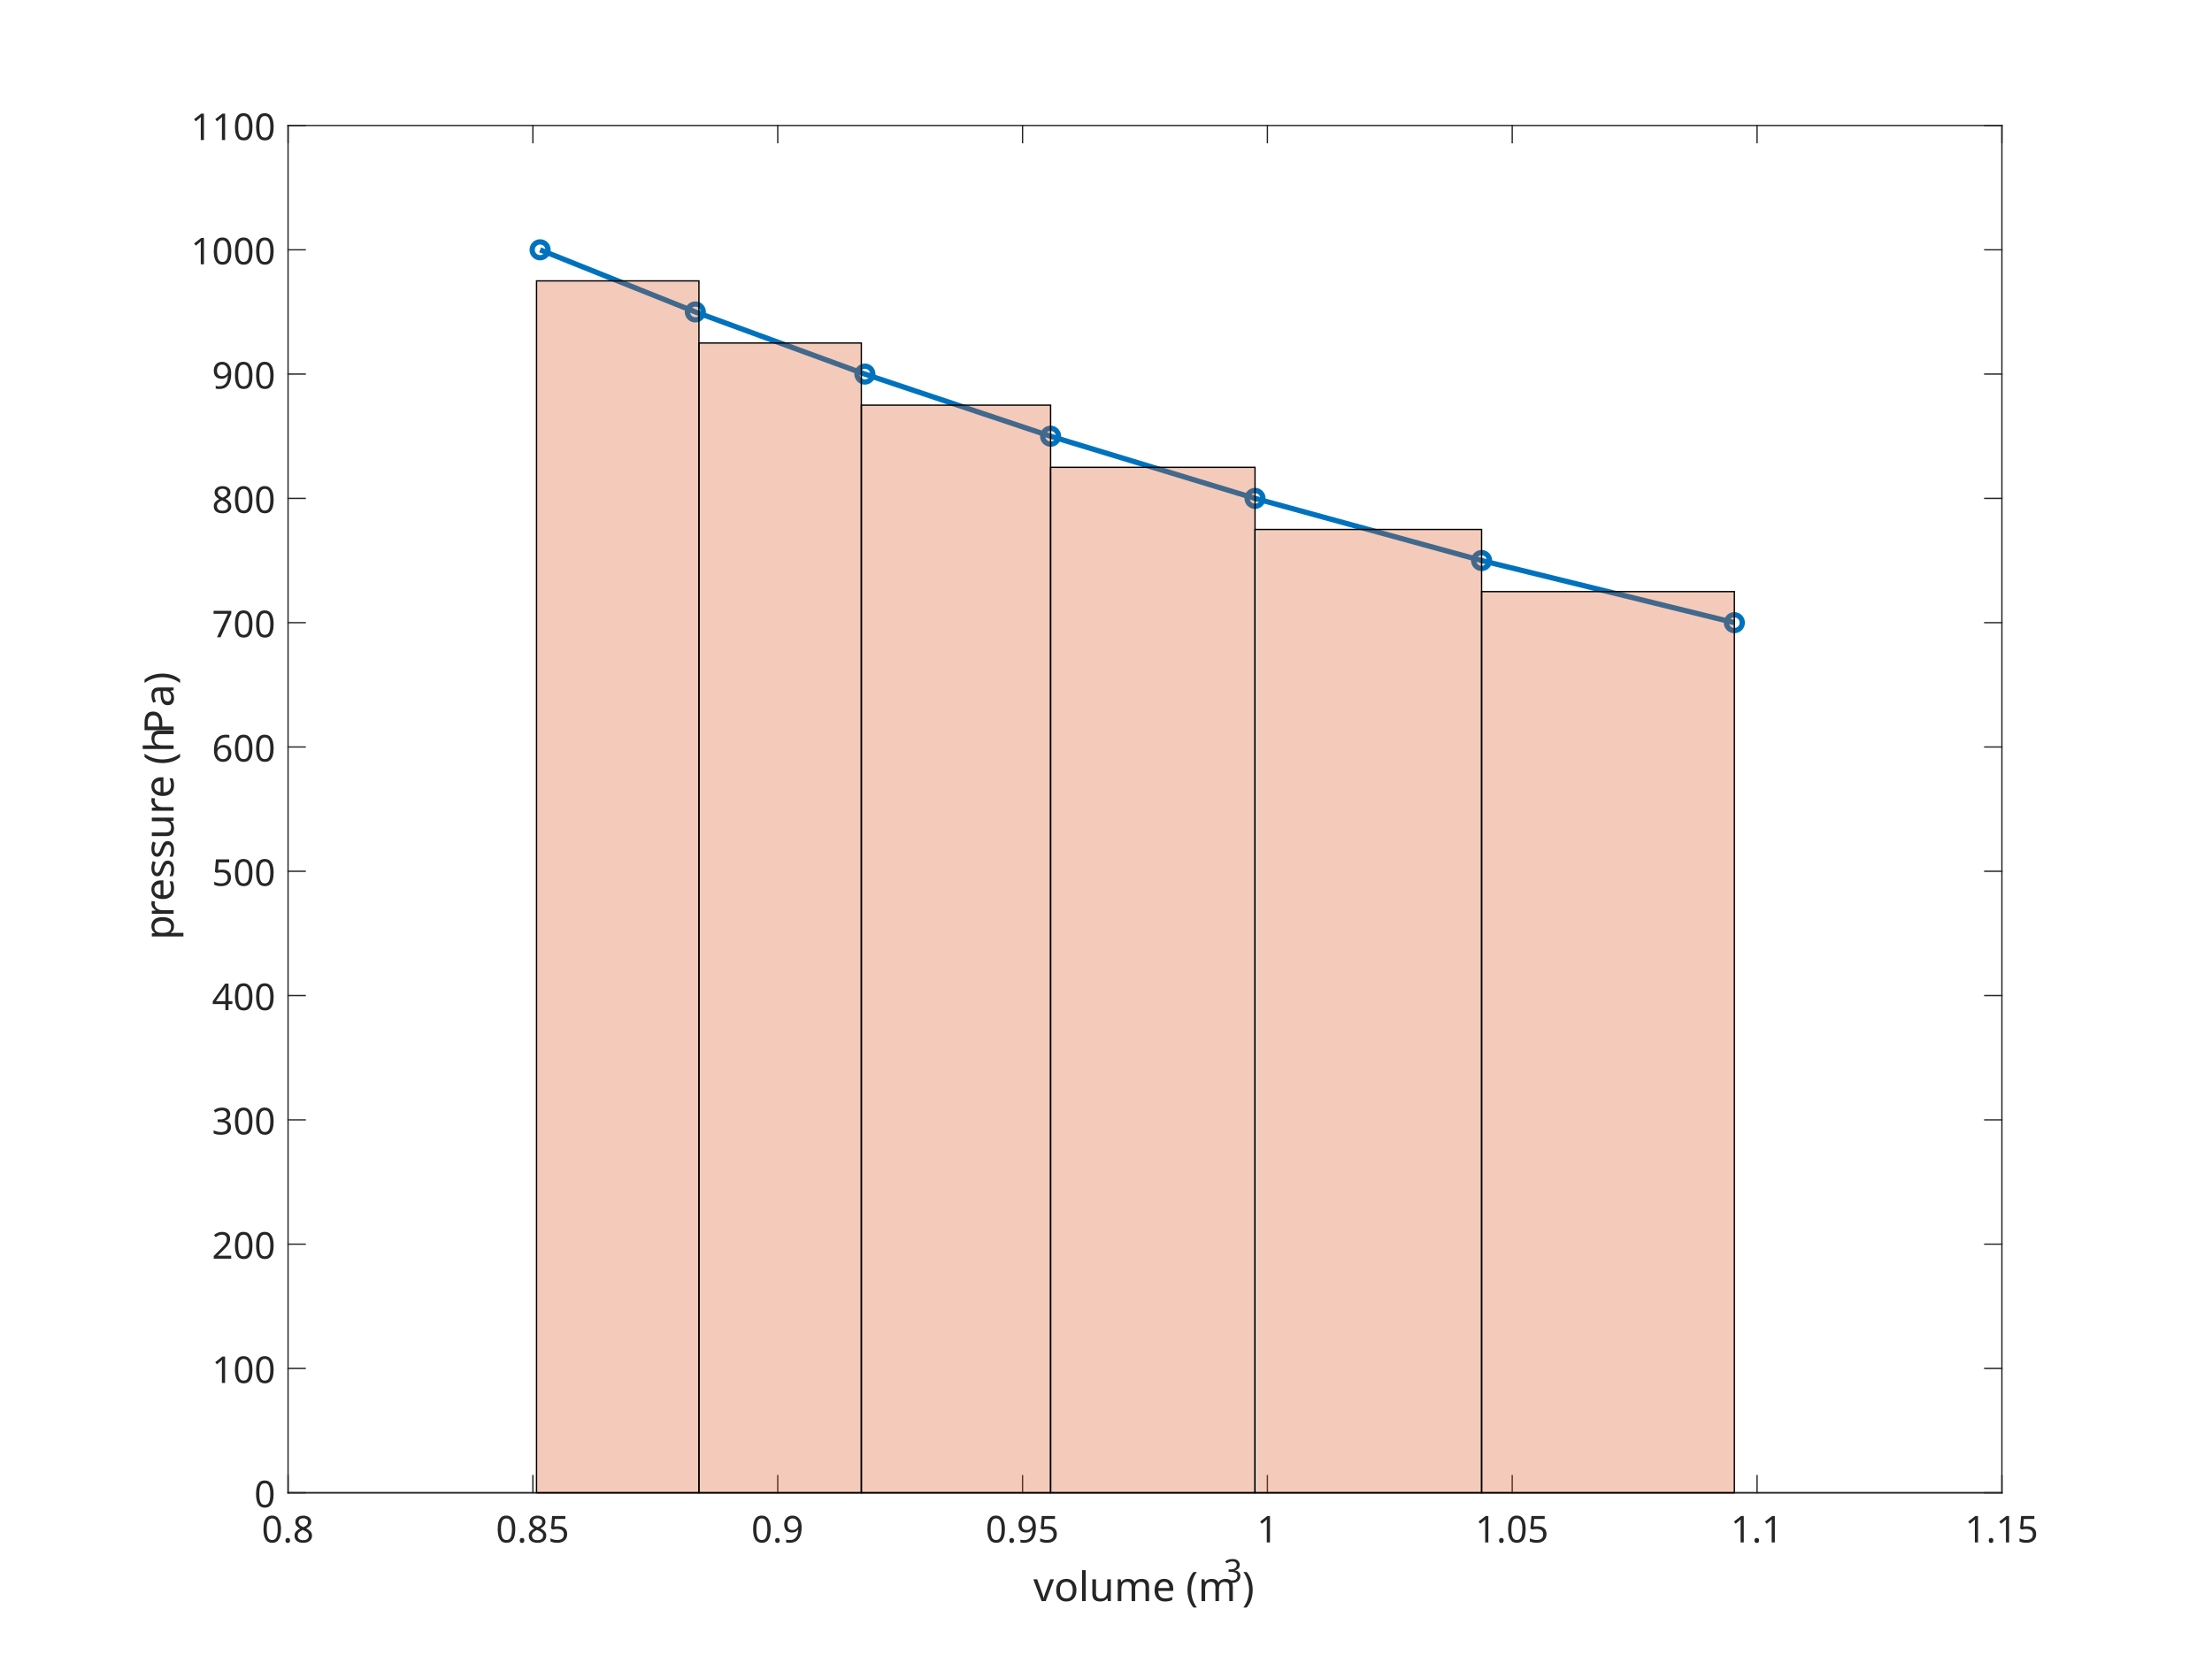
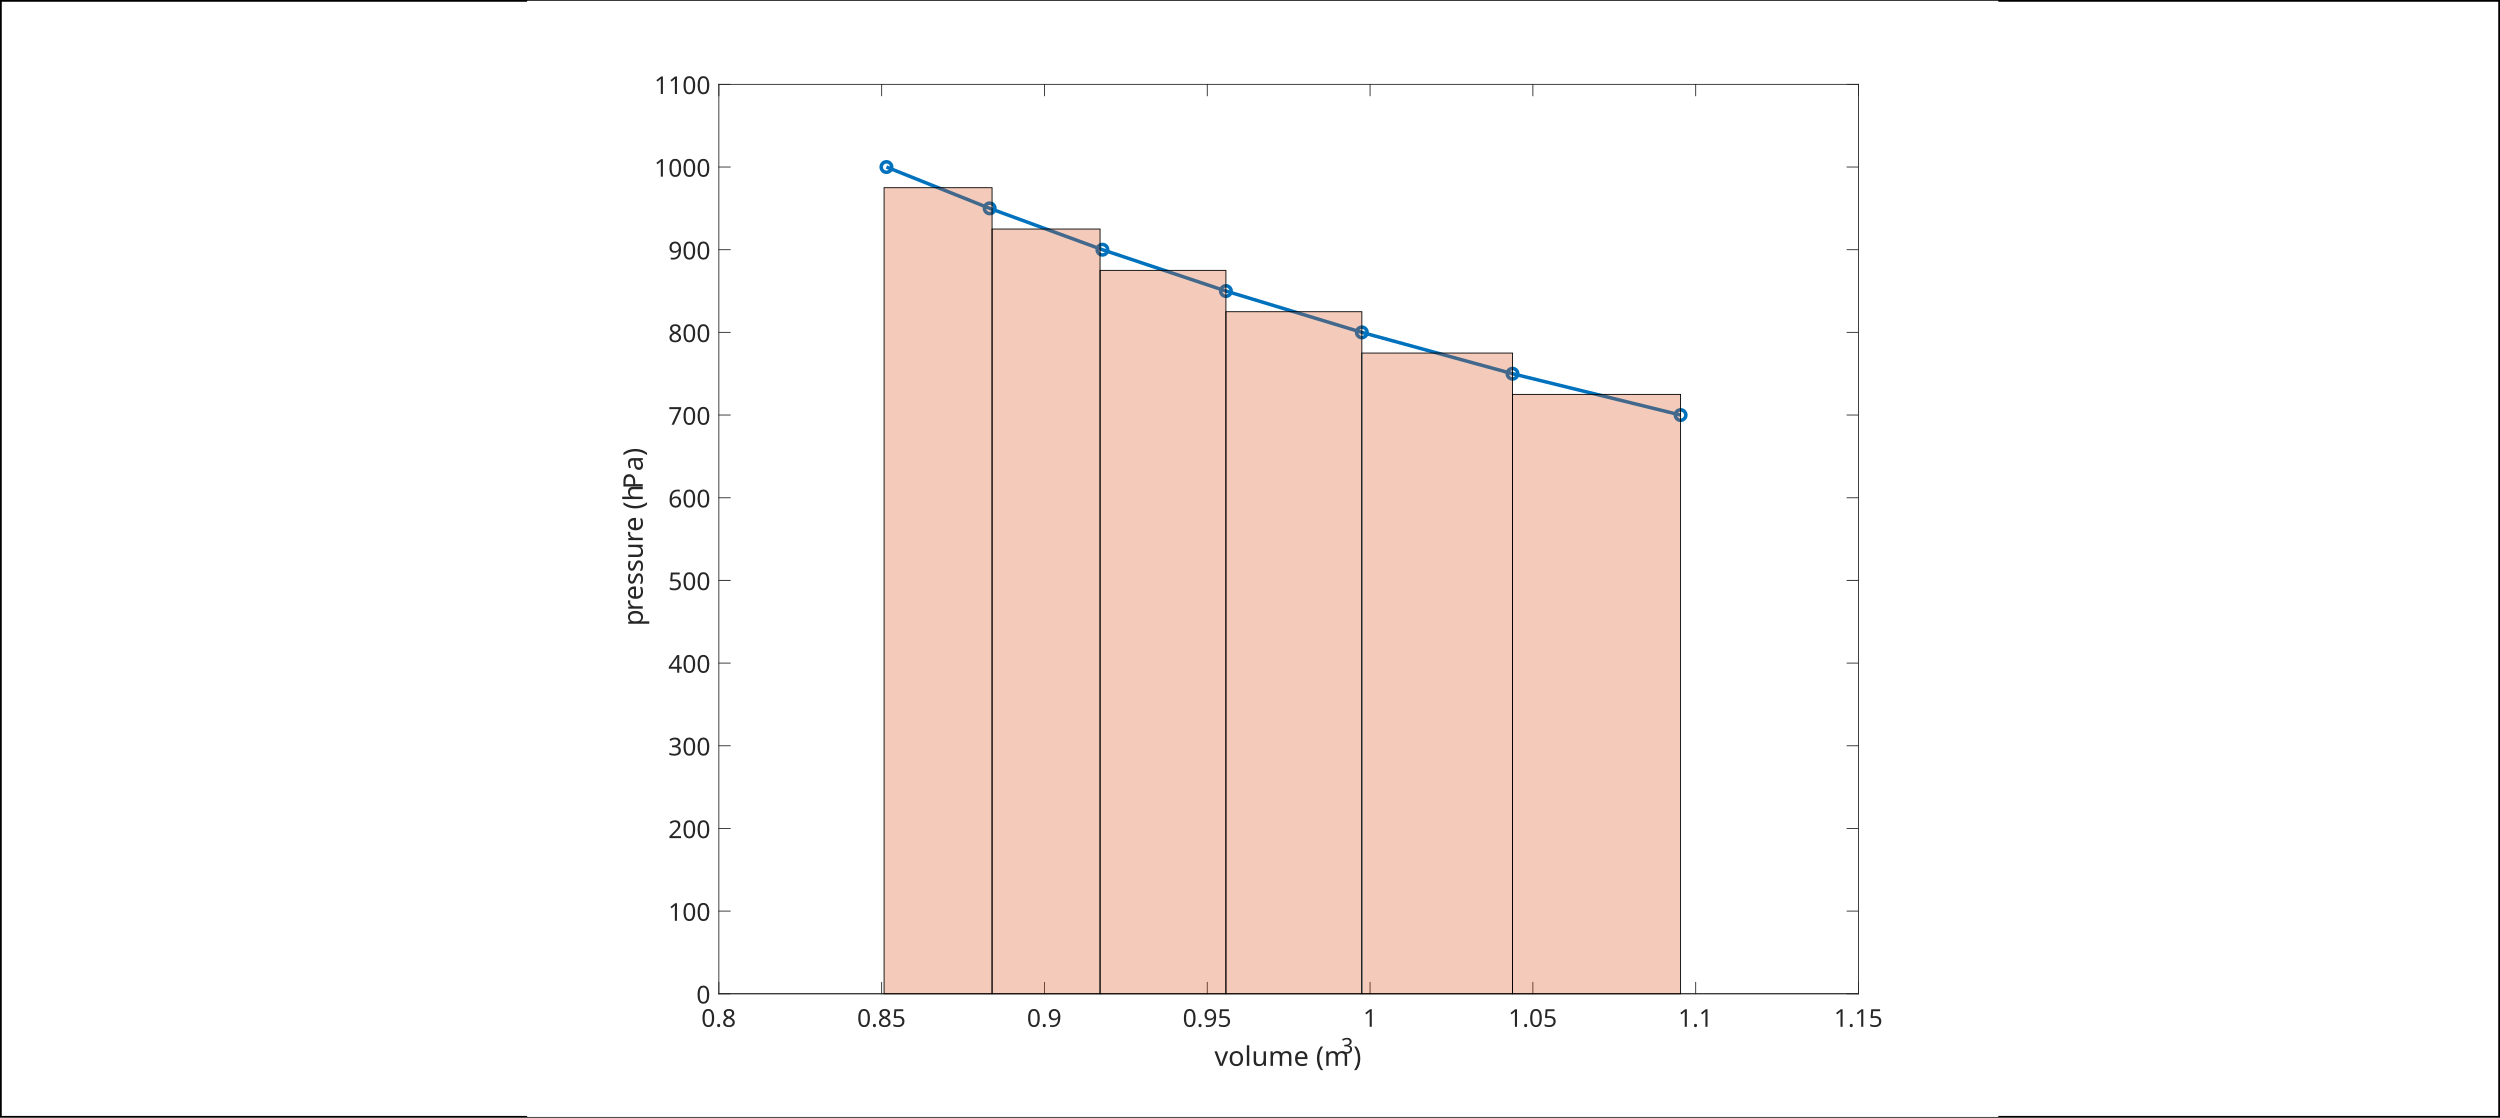
- <svg xmlns="http://www.w3.org/2000/svg" xmlns:xlink="http://www.w3.org/1999/xlink" version="1.1" id="Layer_1" x="0px" y="0px" viewBox="0 0 837 635" style="enable-background:new 0 0 837 635;" xml:space="preserve">
+ <svg xmlns="http://www.w3.org/2000/svg" xmlns:xlink="http://www.w3.org/1999/xlink" version="1.1" id="Layer_1" x="0px" y="0px" viewBox="0 0 1422.59 636" style="enable-background:new 0 0 1422.59 636;" xml:space="preserve">
  <style type="text/css">
- 	.st0{clip-path:url(#SVGID_2_);fill:#FFFFFF;}
- 	.st1{fill:#FFFFFF;}
- 	.st2{fill:none;stroke:#262626;stroke-width:0.5;stroke-linecap:square;stroke-linejoin:round;stroke-miterlimit:10;}
- 	.st3{fill:#262626;}
- 	.st4{font-family:'Helvetica-Light';}
- 	.st5{font-size:14px;}
- 	.st6{font-size:15.4px;}
- 	.st7{font-size:12.32px;}
- 	.st8{fill:none;stroke:#262626;stroke-width:0.5;stroke-linejoin:round;stroke-miterlimit:10;}
- 	.st9{fill:none;stroke:#0072BD;stroke-width:2;stroke-linejoin:round;stroke-miterlimit:10;}
- 	.st10{fill:#0072BD;}
- 	.st11{opacity:0.302;fill:#D95319;}
- 	.st12{fill:none;stroke:#000000;stroke-width:0.5;stroke-miterlimit:10;}
+ 	.st0{fill:#FFFFFF;stroke:#000000;stroke-miterlimit:10;}
+ 	.st1{clip-path:url(#SVGID_2_);fill:#FFFFFF;}
+ 	.st2{fill:#FFFFFF;}
+ 	.st3{fill:none;stroke:#262626;stroke-width:0.5;stroke-linecap:square;stroke-linejoin:round;stroke-miterlimit:10;}
+ 	.st4{fill:#262626;}
+ 	.st5{font-family:'Helvetica-Light';}
+ 	.st6{font-size:14px;}
+ 	.st7{font-size:15.4px;}
+ 	.st8{font-size:12.32px;}
+ 	.st9{fill:none;stroke:#262626;stroke-width:0.5;stroke-linejoin:round;stroke-miterlimit:10;}
+ 	.st10{fill:none;stroke:#0072BD;stroke-width:2;stroke-linejoin:round;stroke-miterlimit:10;}
+ 	.st11{fill:#0072BD;}
+ 	.st12{opacity:0.302;fill:#D95319;enable-background:new    ;}
+ 	.st13{fill:none;stroke:#000000;stroke-width:0.5;stroke-miterlimit:10;}
</style>
+   <rect x="0.5" y="0.5" class="st0" width="1421.59" height="635" />
  <g>
-     <defs>
-       <rect id="SVGID_1_" width="837" height="635" />
-     </defs>
-     <clipPath id="SVGID_2_">
-       <use xlink:href="#SVGID_1_" style="overflow:visible;" />
-     </clipPath>
-     <rect class="st0" width="837" height="635" />
+     <g>
+       <defs>
+         <rect id="SVGID_1_" x="300.05" y="0.5" width="837" height="635" />
+       </defs>
+       <clipPath id="SVGID_2_">
+         <use xlink:href="#SVGID_1_" style="overflow:visible;" />
+       </clipPath>
+       <rect x="300.05" y="0.5" class="st1" width="837" height="635" />
+     </g>
  </g>
-   <rect class="st1" width="837" height="635" />
-   <rect x="109" y="47.5" class="st1" width="648.5" height="517.5" />
-   <line class="st2" x1="109" y1="565" x2="757.5" y2="565" />
-   <line class="st2" x1="109" y1="47.5" x2="757.5" y2="47.5" />
-   <line class="st2" x1="109" y1="565" x2="109" y2="558.52" />
-   <line class="st2" x1="201.64" y1="565" x2="201.64" y2="558.52" />
-   <line class="st2" x1="294.29" y1="565" x2="294.29" y2="558.52" />
-   <line class="st2" x1="386.93" y1="565" x2="386.93" y2="558.52" />
-   <line class="st2" x1="479.57" y1="565" x2="479.57" y2="558.52" />
-   <line class="st2" x1="572.21" y1="565" x2="572.21" y2="558.52" />
-   <line class="st2" x1="664.86" y1="565" x2="664.86" y2="558.52" />
-   <line class="st2" x1="757.5" y1="565" x2="757.5" y2="558.52" />
-   <line class="st2" x1="109" y1="47.5" x2="109" y2="53.99" />
-   <line class="st2" x1="201.64" y1="47.5" x2="201.64" y2="53.99" />
-   <line class="st2" x1="294.29" y1="47.5" x2="294.29" y2="53.99" />
-   <line class="st2" x1="386.93" y1="47.5" x2="386.93" y2="53.99" />
-   <line class="st2" x1="479.57" y1="47.5" x2="479.57" y2="53.99" />
-   <line class="st2" x1="572.21" y1="47.5" x2="572.21" y2="53.99" />
-   <line class="st2" x1="664.86" y1="47.5" x2="664.86" y2="53.99" />
-   <line class="st2" x1="757.5" y1="47.5" x2="757.5" y2="53.99" />
-   <text transform="matrix(1 0 0 1 99 583.8)" class="st3 st4 st5">0.8</text>
-   <text transform="matrix(1 0 0 1 187.6429 583.8)" class="st3 st4 st5">0.85</text>
-   <text transform="matrix(1 0 0 1 284.2857 583.8)" class="st3 st4 st5">0.9</text>
-   <text transform="matrix(1 0 0 1 372.9286 583.8)" class="st3 st4 st5">0.95</text>
-   <text transform="matrix(1 0 0 1 475.5714 583.8)" class="st3 st4 st5">1</text>
-   <text transform="matrix(1 0 0 1 558.2142 583.8)" class="st3 st4 st5">1.05</text>
-   <text transform="matrix(1 0 0 1 654.8572 583.8)" class="st3 st4 st5">1.1</text>
-   <text transform="matrix(1 0 0 1 743.4999 583.8)" class="st3 st4 st5">1.15</text>
-   <text transform="matrix(1 0 0 1 391 606)" class="st3 st4 st6">volume (m</text>
-   <text transform="matrix(1 0 0 1 463 599)" class="st3 st4 st7">3</text>
-   <text transform="matrix(1 0 0 1 470 606)" class="st3 st4 st6">)</text>
-   <line class="st2" x1="109" y1="565" x2="109" y2="47.5" />
-   <line class="st2" x1="757.5" y1="565" x2="757.5" y2="47.5" />
-   <line class="st2" x1="109" y1="565" x2="115.48" y2="565" />
-   <line class="st2" x1="109" y1="517.95" x2="115.48" y2="517.95" />
-   <line class="st2" x1="109" y1="470.91" x2="115.48" y2="470.91" />
-   <line class="st2" x1="109" y1="423.86" x2="115.48" y2="423.86" />
-   <line class="st2" x1="109" y1="376.82" x2="115.48" y2="376.82" />
-   <line class="st2" x1="109" y1="329.77" x2="115.48" y2="329.77" />
-   <line class="st2" x1="109" y1="282.73" x2="115.48" y2="282.73" />
-   <line class="st2" x1="109" y1="235.68" x2="115.48" y2="235.68" />
-   <line class="st2" x1="109" y1="188.64" x2="115.48" y2="188.64" />
-   <line class="st2" x1="109" y1="141.59" x2="115.48" y2="141.59" />
-   <line class="st2" x1="109" y1="94.55" x2="115.48" y2="94.55" />
-   <line class="st2" x1="109" y1="47.5" x2="115.48" y2="47.5" />
-   <line class="st2" x1="757.5" y1="565" x2="751.01" y2="565" />
-   <line class="st2" x1="757.5" y1="517.95" x2="751.01" y2="517.95" />
-   <line class="st2" x1="757.5" y1="470.91" x2="751.01" y2="470.91" />
-   <line class="st2" x1="757.5" y1="423.86" x2="751.01" y2="423.86" />
-   <line class="st2" x1="757.5" y1="376.82" x2="751.01" y2="376.82" />
-   <line class="st2" x1="757.5" y1="329.77" x2="751.01" y2="329.77" />
-   <line class="st2" x1="757.5" y1="282.73" x2="751.01" y2="282.73" />
-   <line class="st2" x1="757.5" y1="235.68" x2="751.01" y2="235.68" />
-   <line class="st2" x1="757.5" y1="188.64" x2="751.01" y2="188.64" />
-   <line class="st2" x1="757.5" y1="141.59" x2="751.01" y2="141.59" />
-   <line class="st2" x1="757.5" y1="94.55" x2="751.01" y2="94.55" />
-   <line class="st2" x1="757.5" y1="47.5" x2="751.01" y2="47.5" />
-   <text transform="matrix(1 0 0 1 96.2 570.5)" class="st3 st4 st5">0</text>
-   <text transform="matrix(1 0 0 1 80.2 523.4545)" class="st3 st4 st5">100</text>
-   <text transform="matrix(1 0 0 1 80.2 476.4091)" class="st3 st4 st5">200</text>
-   <text transform="matrix(1 0 0 1 80.2 429.3636)" class="st3 st4 st5">300</text>
-   <text transform="matrix(1 0 0 1 80.2 382.3182)" class="st3 st4 st5">400</text>
-   <text transform="matrix(1 0 0 1 80.2 335.2727)" class="st3 st4 st5">500</text>
-   <text transform="matrix(1 0 0 1 80.2 288.2272)" class="st3 st4 st5">600</text>
-   <text transform="matrix(1 0 0 1 80.2 241.1818)" class="st3 st4 st5">700</text>
-   <text transform="matrix(1 0 0 1 80.2 194.1364)" class="st3 st4 st5">800</text>
-   <text transform="matrix(1 0 0 1 80.2 147.0909)" class="st3 st4 st5">900</text>
-   <text transform="matrix(1 0 0 1 72.2 100.0454)" class="st3 st4 st5">1000</text>
-   <text transform="matrix(1 0 0 1 72.2 53)" class="st3 st4 st5">1100</text>
-   <text transform="matrix(0 -1 1 0 65.7004 355.75)">
-     <tspan x="0" y="0" class="st3 st4 st6">p</tspan>
-     <tspan x="8.58" y="0" class="st3 st4 st6">ressure (h</tspan>
-     <tspan x="77.89" y="0" class="st3 st4 st6">P</tspan>
-     <tspan x="88.15" y="0" class="st3 st4 st6">a)</tspan>
-   </text>
-   <line class="st8" x1="109" y1="565" x2="757.5" y2="565" />
-   <polyline class="st9" points="204.37,94.55 263.11,118.07 327.27,141.59 397.53,165.11 474.89,188.64 560.62,212.16 656.26,235.68   " />
-   <path class="st10" d="M204.37,90.55c-2.21,0-4,1.79-4,4c0,2.21,1.79,4,4,4c2.21,0,4-1.79,4-4  C208.37,92.34,206.58,90.55,204.37,90.55z M204.37,92.55c1.1,0,2,0.9,2,2c0,1.1-0.9,2-2,2s-2-0.9-2-2  C202.37,93.44,203.26,92.55,204.37,92.55z" />
-   <path class="st10" d="M263.11,114.07c-2.21,0-4,1.79-4,4c0,2.21,1.79,4,4,4c2.21,0,4-1.79,4-4  C267.11,115.86,265.32,114.07,263.11,114.07z M263.11,116.07c1.1,0,2,0.9,2,2c0,1.1-0.9,2-2,2c-1.1,0-2-0.9-2-2  C261.11,116.96,262.01,116.07,263.11,116.07z" />
-   <path class="st10" d="M327.27,137.59c-2.21,0-4,1.79-4,4c0,2.21,1.79,4,4,4s4-1.79,4-4C331.27,139.38,329.48,137.59,327.27,137.59z   M327.27,139.59c1.1,0,2,0.9,2,2c0,1.1-0.9,2-2,2s-2-0.9-2-2C325.27,140.49,326.16,139.59,327.27,139.59z" />
-   <path class="st10" d="M397.53,161.11c-2.21,0-4,1.79-4,4c0,2.21,1.79,4,4,4c2.21,0,4-1.79,4-4  C401.53,162.9,399.74,161.11,397.53,161.11z M397.53,163.11c1.1,0,2,0.9,2,2c0,1.1-0.9,2-2,2c-1.1,0-2-0.9-2-2  C395.53,164.01,396.43,163.11,397.53,163.11z" />
-   <path class="st10" d="M474.89,184.64c-2.21,0-4,1.79-4,4c0,2.21,1.79,4,4,4c2.21,0,4-1.79,4-4  C478.89,186.43,477.1,184.64,474.89,184.64z M474.89,186.64c1.1,0,2,0.9,2,2c0,1.1-0.9,2-2,2c-1.1,0-2-0.9-2-2  C472.89,187.53,473.78,186.64,474.89,186.64z" />
-   <path class="st10" d="M560.62,208.16c-2.21,0-4,1.79-4,4c0,2.21,1.79,4,4,4c2.21,0,4-1.79,4-4  C564.62,209.95,562.83,208.16,560.62,208.16z M560.62,210.16c1.1,0,2,0.9,2,2c0,1.1-0.9,2-2,2c-1.1,0-2-0.9-2-2  C558.62,211.05,559.52,210.16,560.62,210.16z" />
-   <path class="st10" d="M656.26,231.68c-2.21,0-4,1.79-4,4c0,2.21,1.79,4,4,4c2.21,0,4-1.79,4-4  C660.26,233.47,658.47,231.68,656.26,231.68z M656.26,233.68c1.1,0,2,0.9,2,2c0,1.1-0.9,2-2,2c-1.1,0-2-0.9-2-2  C654.26,234.58,655.15,233.68,656.26,233.68z" />
-   <path class="st11" d="M656.26,565V223.92h-95.64V565H656.26z M560.62,565V200.4h-85.05V565H560.62z M474.89,565V176.88h-77.36V565  H474.89z M397.53,565V153.35h-71.62V565H397.53z M325.92,565V129.83h-61.45V565H325.92z M264.47,565V106.31h-61.45V565H264.47z" />
-   <rect x="203.02" y="106.31" class="st12" width="61.45" height="458.69" />
-   <rect x="264.47" y="129.83" class="st12" width="61.45" height="435.17" />
-   <rect x="325.92" y="153.35" class="st12" width="71.62" height="411.65" />
-   <rect x="397.53" y="176.88" class="st12" width="77.36" height="388.12" />
-   <rect x="474.89" y="200.4" class="st12" width="85.73" height="364.6" />
-   <rect x="560.62" y="223.92" class="st12" width="95.64" height="341.08" />
+   <rect x="300.05" y="0.5" class="st2" width="837" height="635" />
+   <rect x="409.05" y="48" class="st2" width="648.5" height="517.5" />
+   <line class="st3" x1="409.05" y1="565.5" x2="1057.55" y2="565.5" />
+   <line class="st3" x1="409.05" y1="48" x2="1057.55" y2="48" />
+   <line class="st3" x1="409.05" y1="565.5" x2="409.05" y2="559.02" />
+   <line class="st3" x1="501.69" y1="565.5" x2="501.69" y2="559.02" />
+   <line class="st3" x1="594.34" y1="565.5" x2="594.34" y2="559.02" />
+   <line class="st3" x1="686.98" y1="565.5" x2="686.98" y2="559.02" />
+   <line class="st3" x1="779.62" y1="565.5" x2="779.62" y2="559.02" />
+   <line class="st3" x1="872.26" y1="565.5" x2="872.26" y2="559.02" />
+   <line class="st3" x1="964.91" y1="565.5" x2="964.91" y2="559.02" />
+   <line class="st3" x1="1057.55" y1="565.5" x2="1057.55" y2="559.02" />
+   <line class="st3" x1="409.05" y1="48" x2="409.05" y2="54.49" />
+   <line class="st3" x1="501.69" y1="48" x2="501.69" y2="54.49" />
+   <line class="st3" x1="594.34" y1="48" x2="594.34" y2="54.49" />
+   <line class="st3" x1="686.98" y1="48" x2="686.98" y2="54.49" />
+   <line class="st3" x1="779.62" y1="48" x2="779.62" y2="54.49" />
+   <line class="st3" x1="872.26" y1="48" x2="872.26" y2="54.49" />
+   <line class="st3" x1="964.91" y1="48" x2="964.91" y2="54.49" />
+   <line class="st3" x1="1057.55" y1="48" x2="1057.55" y2="54.49" />
+   <text transform="matrix(1 0 0 1 399.0525 584.3)" class="st4 st5 st6">0.8</text>
+   <text transform="matrix(1 0 0 1 487.6954 584.3)" class="st4 st5 st6">0.85</text>
+   <text transform="matrix(1 0 0 1 584.3382 584.3)" class="st4 st5 st6">0.9</text>
+   <text transform="matrix(1 0 0 1 672.9811 584.3)" class="st4 st5 st6">0.95</text>
+   <text transform="matrix(1 0 0 1 775.6239 584.3)" class="st4 st5 st6">1</text>
+   <text transform="matrix(1 0 0 1 858.2667 584.3)" class="st4 st5 st6">1.05</text>
+   <text transform="matrix(1 0 0 1 954.9097 584.3)" class="st4 st5 st6">1.1</text>
+   <text transform="matrix(1 0 0 1 1043.552 584.3)" class="st4 st5 st6">1.15</text>
+   <text transform="matrix(1 0 0 1 691.0525 606.5)" class="st4 st5 st7">volume (m</text>
+   <text transform="matrix(1 0 0 1 763.0525 599.5)" class="st4 st5 st8">3</text>
+   <text transform="matrix(1 0 0 1 770.0525 606.5)" class="st4 st5 st7">)</text>
+   <line class="st3" x1="409.05" y1="565.5" x2="409.05" y2="48" />
+   <line class="st3" x1="1057.55" y1="565.5" x2="1057.55" y2="48" />
+   <line class="st3" x1="409.05" y1="565.5" x2="415.53" y2="565.5" />
+   <line class="st3" x1="409.05" y1="518.45" x2="415.53" y2="518.45" />
+   <line class="st3" x1="409.05" y1="471.41" x2="415.53" y2="471.41" />
+   <line class="st3" x1="409.05" y1="424.36" x2="415.53" y2="424.36" />
+   <line class="st3" x1="409.05" y1="377.32" x2="415.53" y2="377.32" />
+   <line class="st3" x1="409.05" y1="330.27" x2="415.53" y2="330.27" />
+   <line class="st3" x1="409.05" y1="283.23" x2="415.53" y2="283.23" />
+   <line class="st3" x1="409.05" y1="236.18" x2="415.53" y2="236.18" />
+   <line class="st3" x1="409.05" y1="189.14" x2="415.53" y2="189.14" />
+   <line class="st3" x1="409.05" y1="142.09" x2="415.53" y2="142.09" />
+   <line class="st3" x1="409.05" y1="95.05" x2="415.53" y2="95.05" />
+   <line class="st3" x1="409.05" y1="48" x2="415.53" y2="48" />
+   <line class="st3" x1="1057.55" y1="565.5" x2="1051.06" y2="565.5" />
+   <line class="st3" x1="1057.55" y1="518.45" x2="1051.06" y2="518.45" />
+   <line class="st3" x1="1057.55" y1="471.41" x2="1051.06" y2="471.41" />
+   <line class="st3" x1="1057.55" y1="424.36" x2="1051.06" y2="424.36" />
+   <line class="st3" x1="1057.55" y1="377.32" x2="1051.06" y2="377.32" />
+   <line class="st3" x1="1057.55" y1="330.27" x2="1051.06" y2="330.27" />
+   <line class="st3" x1="1057.55" y1="283.23" x2="1051.06" y2="283.23" />
+   <line class="st3" x1="1057.55" y1="236.18" x2="1051.06" y2="236.18" />
+   <line class="st3" x1="1057.55" y1="189.14" x2="1051.06" y2="189.14" />
+   <line class="st3" x1="1057.55" y1="142.09" x2="1051.06" y2="142.09" />
+   <line class="st3" x1="1057.55" y1="95.05" x2="1051.06" y2="95.05" />
+   <line class="st3" x1="1057.55" y1="48" x2="1051.06" y2="48" />
+   <text transform="matrix(1 0 0 1 396.2525 571)" class="st4 st5 st6">0</text>
+   <text transform="matrix(1 0 0 1 380.2525 523.9545)" class="st4 st5 st6">100</text>
+   <text transform="matrix(1 0 0 1 380.2525 476.9091)" class="st4 st5 st6">200</text>
+   <text transform="matrix(1 0 0 1 380.2525 429.8636)" class="st4 st5 st6">300</text>
+   <text transform="matrix(1 0 0 1 380.2525 382.8182)" class="st4 st5 st6">400</text>
+   <text transform="matrix(1 0 0 1 380.2525 335.7727)" class="st4 st5 st6">500</text>
+   <text transform="matrix(1 0 0 1 380.2525 288.7272)" class="st4 st5 st6">600</text>
+   <text transform="matrix(1 0 0 1 380.2525 241.6818)" class="st4 st5 st6">700</text>
+   <text transform="matrix(1 0 0 1 380.2525 194.6364)" class="st4 st5 st6">800</text>
+   <text transform="matrix(1 0 0 1 380.2525 147.5909)" class="st4 st5 st6">900</text>
+   <text transform="matrix(1 0 0 1 372.2525 100.5454)" class="st4 st5 st6">1000</text>
+   <text transform="matrix(1 0 0 1 372.2525 53.5)" class="st4 st5 st6">1100</text>
+   <text transform="matrix(0 -1 1 0 365.7529 356.2496)" class="st4 st5 st7">p</text>
+   <text transform="matrix(0 -1 1 0 365.7529 347.6696)" class="st4 st5 st7">ressure (h</text>
+   <text transform="matrix(0 -1 1 0 365.7529 278.36)" class="st4 st5 st7">P</text>
+   <text transform="matrix(0 -1 1 0 365.7529 268.1002)" class="st4 st5 st7">a)</text>
+   <line class="st9" x1="409.05" y1="565.5" x2="1057.55" y2="565.5" />
+   <polyline class="st10" points="504.42,95.05 563.16,118.57 627.32,142.09 697.58,165.61 774.94,189.14 860.67,212.66 956.31,236.18   " />
+   <path class="st11" d="M504.42,91.05c-2.21,0-4,1.79-4,4s1.79,4,4,4c2.21,0,4-1.79,4-4C508.42,92.84,506.63,91.05,504.42,91.05z   M504.42,93.05c1.1,0,2,0.9,2,2s-0.9,2-2,2s-2-0.9-2-2C502.42,93.94,503.31,93.05,504.42,93.05z" />
+   <path class="st11" d="M563.16,114.57c-2.21,0-4,1.79-4,4s1.79,4,4,4c2.21,0,4-1.79,4-4S565.37,114.57,563.16,114.57z M563.16,116.57  c1.1,0,2,0.9,2,2s-0.9,2-2,2c-1.1,0-2-0.9-2-2C561.16,117.46,562.06,116.57,563.16,116.57z" />
+   <path class="st11" d="M627.32,138.09c-2.21,0-4,1.79-4,4s1.79,4,4,4c2.21,0,4-1.79,4-4C631.32,139.88,629.53,138.09,627.32,138.09z   M627.32,140.09c1.1,0,2,0.9,2,2s-0.9,2-2,2c-1.1,0-2-0.9-2-2C625.32,140.99,626.21,140.09,627.32,140.09z" />
+   <path class="st11" d="M697.58,161.61c-2.21,0-4,1.79-4,4s1.79,4,4,4c2.21,0,4-1.79,4-4S699.79,161.61,697.58,161.61z M697.58,163.61  c1.1,0,2,0.9,2,2s-0.9,2-2,2c-1.1,0-2-0.9-2-2S696.48,163.61,697.58,163.61z" />
+   <path class="st11" d="M774.94,185.14c-2.21,0-4,1.79-4,4s1.79,4,4,4c2.21,0,4-1.79,4-4S777.15,185.14,774.94,185.14z M774.94,187.14  c1.1,0,2,0.9,2,2s-0.9,2-2,2c-1.1,0-2-0.9-2-2C772.94,188.03,773.83,187.14,774.94,187.14z" />
+   <path class="st11" d="M860.67,208.66c-2.21,0-4,1.79-4,4s1.79,4,4,4s4-1.79,4-4S862.88,208.66,860.67,208.66z M860.67,210.66  c1.1,0,2,0.9,2,2s-0.9,2-2,2s-2-0.9-2-2C858.67,211.55,859.57,210.66,860.67,210.66z" />
+   <path class="st11" d="M956.31,232.18c-2.21,0-4,1.79-4,4s1.79,4,4,4s4-1.79,4-4C960.31,233.97,958.52,232.18,956.31,232.18z   M956.31,234.18c1.1,0,2,0.9,2,2s-0.9,2-2,2s-2-0.9-2-2C954.31,235.08,955.2,234.18,956.31,234.18z" />
+   <path class="st12" d="M956.31,565.5V224.42h-95.64V565.5H956.31z M860.67,565.5V200.9h-85.05v364.6H860.67z M774.94,565.5V177.38  h-77.36V565.5H774.94z M697.58,565.5V153.85h-71.62V565.5H697.58z M625.97,565.5V130.33h-61.45V565.5H625.97z M564.52,565.5V106.81  h-61.45V565.5H564.52z" />
+   <rect x="503.07" y="106.81" class="st13" width="61.45" height="458.69" />
+   <rect x="564.52" y="130.33" class="st13" width="61.45" height="435.17" />
+   <rect x="625.97" y="153.85" class="st13" width="71.62" height="411.65" />
+   <rect x="697.58" y="177.38" class="st13" width="77.36" height="388.12" />
+   <rect x="774.94" y="200.9" class="st13" width="85.73" height="364.6" />
+   <rect x="860.67" y="224.42" class="st13" width="95.64" height="341.08" />
</svg>
